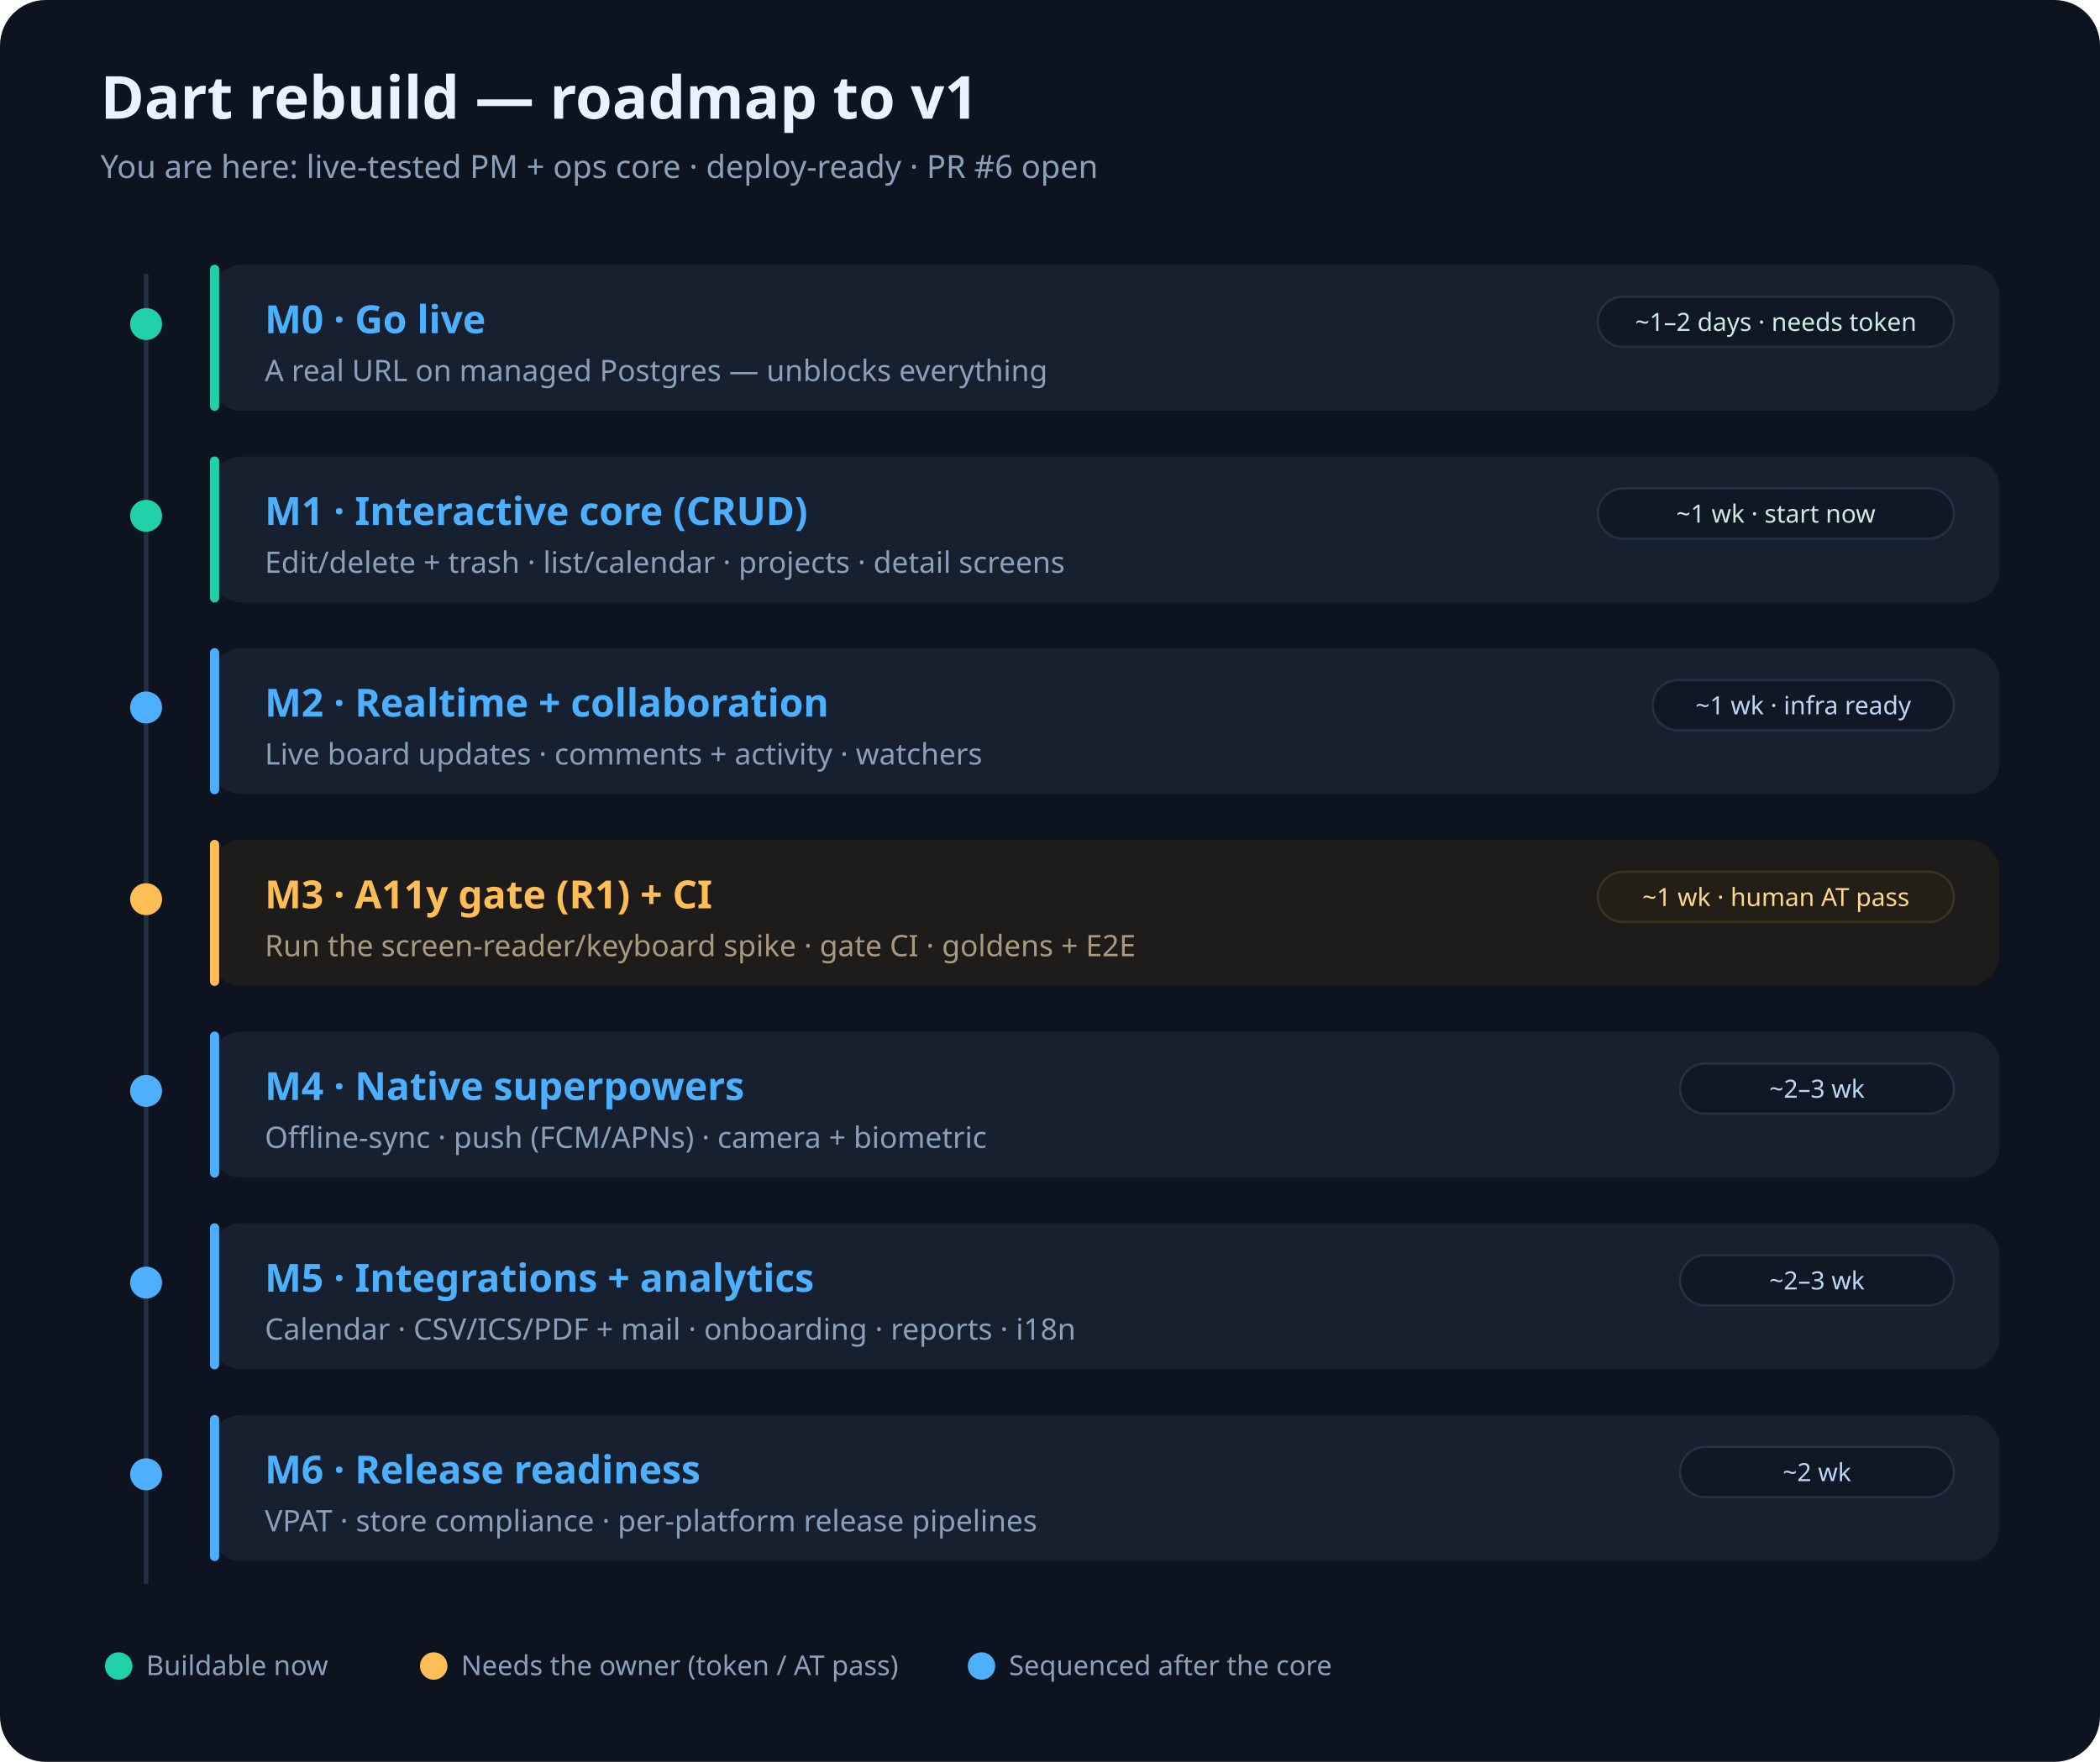
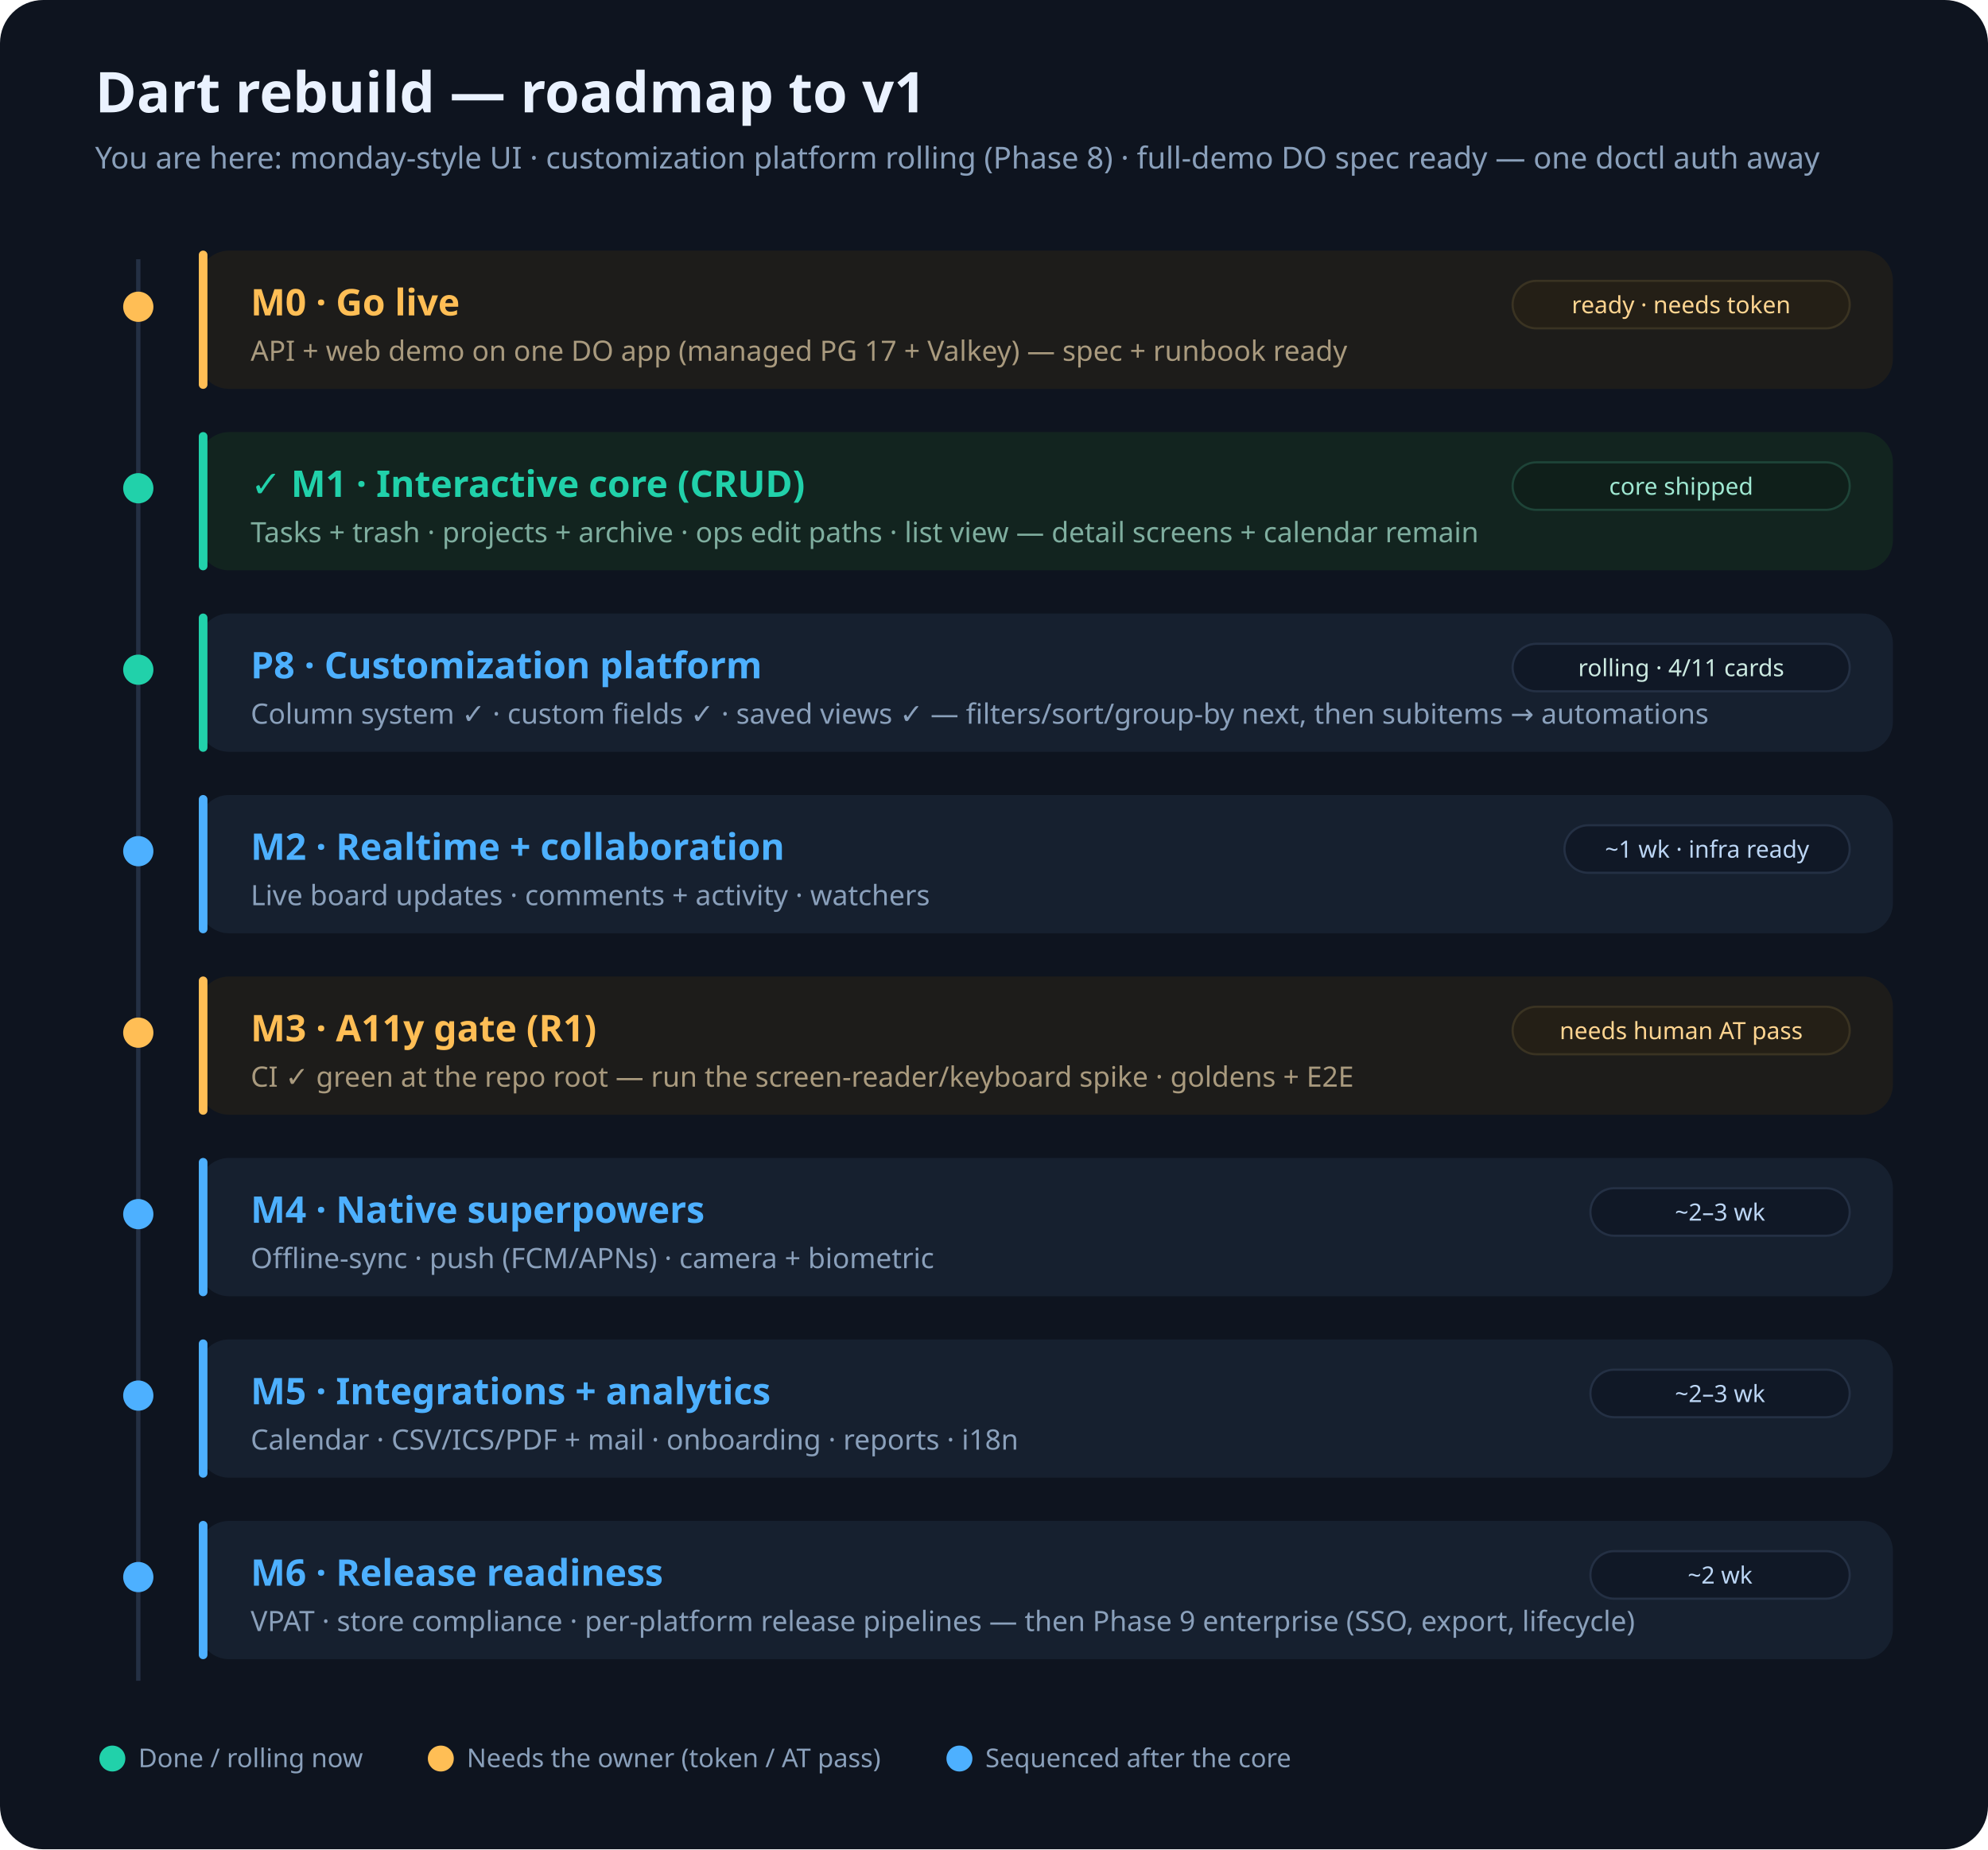
- <svg xmlns="http://www.w3.org/2000/svg" viewBox="0 0 920 772" font-family="Avenir Next, Segoe UI, system-ui, sans-serif" role="img" aria-labelledby="t d">
-   <rect width="920" height="772" rx="20" fill="#0e141f" />
+ <svg xmlns="http://www.w3.org/2000/svg" viewBox="0 0 920 856" font-family="Avenir Next, Segoe UI, system-ui, sans-serif" role="img" aria-labelledby="t d">
+   <rect width="920" height="856" rx="20" fill="#0e141f" />
  <text x="44" y="52" fill="#eaf2ff" font-size="26" font-weight="700">Dart rebuild — roadmap to v1</text>
-   <text x="44" y="78" fill="#8aa0bb" font-size="14">You are here: live-tested PM + ops core · deploy-ready · PR #6 open</text>
-   <line x1="64" y1="120" x2="64" y2="694" stroke="#243044" stroke-width="2" />
+   <text x="44" y="78" fill="#8aa0bb" font-size="14">You are here: monday-style UI · customization platform rolling (Phase 8) · full-demo DO spec ready — one doctl auth away</text>
+   <line x1="64" y1="120" x2="64" y2="778" stroke="#243044" stroke-width="2" />
  <g>
-     <circle cx="64" cy="142" r="7" fill="#21d1aa" />
-     <rect x="92" y="116" width="784" height="64" rx="14" fill="#16202f" />
-     <rect x="92" y="116" width="4" height="64" rx="2" fill="#21d1aa" />
-     <text x="116" y="146" fill="#4db0ff" font-size="17" font-weight="700">M0 · Go live</text>
-     <text x="116" y="167" fill="#8aa0bb" font-size="13">A real URL on managed Postgres — unblocks everything</text>
-     <rect x="700" y="130" width="156" height="22" rx="11" fill="#101826" stroke="#243044" />
-     <text x="778" y="145" fill="#cdebe2" font-size="11" text-anchor="middle">~1–2 days · needs token</text>
+     <circle cx="64" cy="142" r="7" fill="#ffbe55" />
+     <rect x="92" y="116" width="784" height="64" rx="14" fill="#1d1c1a" />
+     <rect x="92" y="116" width="4" height="64" rx="2" fill="#ffbe55" />
+     <text x="116" y="146" fill="#ffbe55" font-size="17" font-weight="700">M0 · Go live</text>
+     <text x="116" y="167" fill="#a99a7e" font-size="13">API + web demo on one DO app (managed PG 17 + Valkey) — spec + runbook ready</text>
+     <rect x="700" y="130" width="156" height="22" rx="11" fill="#241f16" stroke="#3a3322" />
+     <text x="778" y="145" fill="#ffd591" font-size="11" text-anchor="middle">ready · needs token</text>
    <circle cx="64" cy="226" r="7" fill="#21d1aa" />
-     <rect x="92" y="200" width="784" height="64" rx="14" fill="#16202f" />
+     <rect x="92" y="200" width="784" height="64" rx="14" fill="#12241f" />
    <rect x="92" y="200" width="4" height="64" rx="2" fill="#21d1aa" />
-     <text x="116" y="230" fill="#4db0ff" font-size="17" font-weight="700">M1 · Interactive core (CRUD)</text>
-     <text x="116" y="251" fill="#8aa0bb" font-size="13">Edit/delete + trash · list/calendar · projects · detail screens</text>
-     <rect x="700" y="214" width="156" height="22" rx="11" fill="#101826" stroke="#243044" />
-     <text x="778" y="229" fill="#cdebe2" font-size="11" text-anchor="middle">~1 wk · start now</text>
-     <circle cx="64" cy="310" r="7" fill="#4db0ff" />
+     <text x="116" y="230" fill="#21d1aa" font-size="17" font-weight="700">✓ M1 · Interactive core (CRUD)</text>
+     <text x="116" y="251" fill="#7fae9f" font-size="13">Tasks + trash · projects + archive · ops edit paths · list view — detail screens + calendar remain</text>
+     <rect x="700" y="214" width="156" height="22" rx="11" fill="#0f1f1a" stroke="#1e4438" />
+     <text x="778" y="229" fill="#9fe8d2" font-size="11" text-anchor="middle">core shipped</text>
+     <circle cx="64" cy="310" r="7" fill="#21d1aa" />
    <rect x="92" y="284" width="784" height="64" rx="14" fill="#16202f" />
-     <rect x="92" y="284" width="4" height="64" rx="2" fill="#4db0ff" />
-     <text x="116" y="314" fill="#4db0ff" font-size="17" font-weight="700">M2 · Realtime + collaboration</text>
-     <text x="116" y="335" fill="#8aa0bb" font-size="13">Live board updates · comments + activity · watchers</text>
-     <rect x="724" y="298" width="132" height="22" rx="11" fill="#101826" stroke="#243044" />
-     <text x="790" y="313" fill="#bcd6f5" font-size="11" text-anchor="middle">~1 wk · infra ready</text>
-     <circle cx="64" cy="394" r="7" fill="#ffbe55" />
-     <rect x="92" y="368" width="784" height="64" rx="14" fill="#1d1c1a" />
-     <rect x="92" y="368" width="4" height="64" rx="2" fill="#ffbe55" />
-     <text x="116" y="398" fill="#ffbe55" font-size="17" font-weight="700">M3 · A11y gate (R1) + CI</text>
-     <text x="116" y="419" fill="#a99a7e" font-size="13">Run the screen-reader/keyboard spike · gate CI · goldens + E2E</text>
-     <rect x="700" y="382" width="156" height="22" rx="11" fill="#241f16" stroke="#3a3322" />
-     <text x="778" y="397" fill="#ffd591" font-size="11" text-anchor="middle">~1 wk · human AT pass</text>
-     <circle cx="64" cy="478" r="7" fill="#4db0ff" />
-     <rect x="92" y="452" width="784" height="64" rx="14" fill="#16202f" />
-     <rect x="92" y="452" width="4" height="64" rx="2" fill="#4db0ff" />
-     <text x="116" y="482" fill="#4db0ff" font-size="17" font-weight="700">M4 · Native superpowers</text>
-     <text x="116" y="503" fill="#8aa0bb" font-size="13">Offline-sync · push (FCM/APNs) · camera + biometric</text>
-     <rect x="736" y="466" width="120" height="22" rx="11" fill="#101826" stroke="#243044" />
-     <text x="796" y="481" fill="#bcd6f5" font-size="11" text-anchor="middle">~2–3 wk</text>
+     <rect x="92" y="284" width="4" height="64" rx="2" fill="#21d1aa" />
+     <text x="116" y="314" fill="#4db0ff" font-size="17" font-weight="700">P8 · Customization platform</text>
+     <text x="116" y="335" fill="#8aa0bb" font-size="13">Column system ✓ · custom fields ✓ · saved views ✓ — filters/sort/group-by next, then subitems → automations</text>
+     <rect x="700" y="298" width="156" height="22" rx="11" fill="#101826" stroke="#243044" />
+     <text x="778" y="313" fill="#cdebe2" font-size="11" text-anchor="middle">rolling · 4/11 cards</text>
+     <circle cx="64" cy="394" r="7" fill="#4db0ff" />
+     <rect x="92" y="368" width="784" height="64" rx="14" fill="#16202f" />
+     <rect x="92" y="368" width="4" height="64" rx="2" fill="#4db0ff" />
+     <text x="116" y="398" fill="#4db0ff" font-size="17" font-weight="700">M2 · Realtime + collaboration</text>
+     <text x="116" y="419" fill="#8aa0bb" font-size="13">Live board updates · comments + activity · watchers</text>
+     <rect x="724" y="382" width="132" height="22" rx="11" fill="#101826" stroke="#243044" />
+     <text x="790" y="397" fill="#bcd6f5" font-size="11" text-anchor="middle">~1 wk · infra ready</text>
+     <circle cx="64" cy="478" r="7" fill="#ffbe55" />
+     <rect x="92" y="452" width="784" height="64" rx="14" fill="#1d1c1a" />
+     <rect x="92" y="452" width="4" height="64" rx="2" fill="#ffbe55" />
+     <text x="116" y="482" fill="#ffbe55" font-size="17" font-weight="700">M3 · A11y gate (R1)</text>
+     <text x="116" y="503" fill="#a99a7e" font-size="13">CI ✓ green at the repo root — run the screen-reader/keyboard spike · goldens + E2E</text>
+     <rect x="700" y="466" width="156" height="22" rx="11" fill="#241f16" stroke="#3a3322" />
+     <text x="778" y="481" fill="#ffd591" font-size="11" text-anchor="middle">needs human AT pass</text>
    <circle cx="64" cy="562" r="7" fill="#4db0ff" />
    <rect x="92" y="536" width="784" height="64" rx="14" fill="#16202f" />
    <rect x="92" y="536" width="4" height="64" rx="2" fill="#4db0ff" />
-     <text x="116" y="566" fill="#4db0ff" font-size="17" font-weight="700">M5 · Integrations + analytics</text>
-     <text x="116" y="587" fill="#8aa0bb" font-size="13">Calendar · CSV/ICS/PDF + mail · onboarding · reports · i18n</text>
+     <text x="116" y="566" fill="#4db0ff" font-size="17" font-weight="700">M4 · Native superpowers</text>
+     <text x="116" y="587" fill="#8aa0bb" font-size="13">Offline-sync · push (FCM/APNs) · camera + biometric</text>
    <rect x="736" y="550" width="120" height="22" rx="11" fill="#101826" stroke="#243044" />
    <text x="796" y="565" fill="#bcd6f5" font-size="11" text-anchor="middle">~2–3 wk</text>
    <circle cx="64" cy="646" r="7" fill="#4db0ff" />
    <rect x="92" y="620" width="784" height="64" rx="14" fill="#16202f" />
    <rect x="92" y="620" width="4" height="64" rx="2" fill="#4db0ff" />
-     <text x="116" y="650" fill="#4db0ff" font-size="17" font-weight="700">M6 · Release readiness</text>
-     <text x="116" y="671" fill="#8aa0bb" font-size="13">VPAT · store compliance · per-platform release pipelines</text>
+     <text x="116" y="650" fill="#4db0ff" font-size="17" font-weight="700">M5 · Integrations + analytics</text>
+     <text x="116" y="671" fill="#8aa0bb" font-size="13">Calendar · CSV/ICS/PDF + mail · onboarding · reports · i18n</text>
    <rect x="736" y="634" width="120" height="22" rx="11" fill="#101826" stroke="#243044" />
-     <text x="796" y="649" fill="#bcd6f5" font-size="11" text-anchor="middle">~2 wk</text>
+     <text x="796" y="649" fill="#bcd6f5" font-size="11" text-anchor="middle">~2–3 wk</text>
+     <circle cx="64" cy="730" r="7" fill="#4db0ff" />
+     <rect x="92" y="704" width="784" height="64" rx="14" fill="#16202f" />
+     <rect x="92" y="704" width="4" height="64" rx="2" fill="#4db0ff" />
+     <text x="116" y="734" fill="#4db0ff" font-size="17" font-weight="700">M6 · Release readiness</text>
+     <text x="116" y="755" fill="#8aa0bb" font-size="13">VPAT · store compliance · per-platform release pipelines — then Phase 9 enterprise (SSO, export, lifecycle)</text>
+     <rect x="736" y="718" width="120" height="22" rx="11" fill="#101826" stroke="#243044" />
+     <text x="796" y="733" fill="#bcd6f5" font-size="11" text-anchor="middle">~2 wk</text>
  </g>
  <g>
-     <circle cx="52" cy="730" r="6" fill="#21d1aa" />
-     <text x="64" y="734" fill="#8aa0bb" font-size="12">Buildable now</text>
-     <circle cx="190" cy="730" r="6" fill="#ffbe55" />
-     <text x="202" y="734" fill="#8aa0bb" font-size="12">Needs the owner (token / AT pass)</text>
-     <circle cx="430" cy="730" r="6" fill="#4db0ff" />
-     <text x="442" y="734" fill="#8aa0bb" font-size="12">Sequenced after the core</text>
+     <circle cx="52" cy="814" r="6" fill="#21d1aa" />
+     <text x="64" y="818" fill="#8aa0bb" font-size="12">Done / rolling now</text>
+     <circle cx="204" cy="814" r="6" fill="#ffbe55" />
+     <text x="216" y="818" fill="#8aa0bb" font-size="12">Needs the owner (token / AT pass)</text>
+     <circle cx="444" cy="814" r="6" fill="#4db0ff" />
+     <text x="456" y="818" fill="#8aa0bb" font-size="12">Sequenced after the core</text>
  </g>
</svg>
